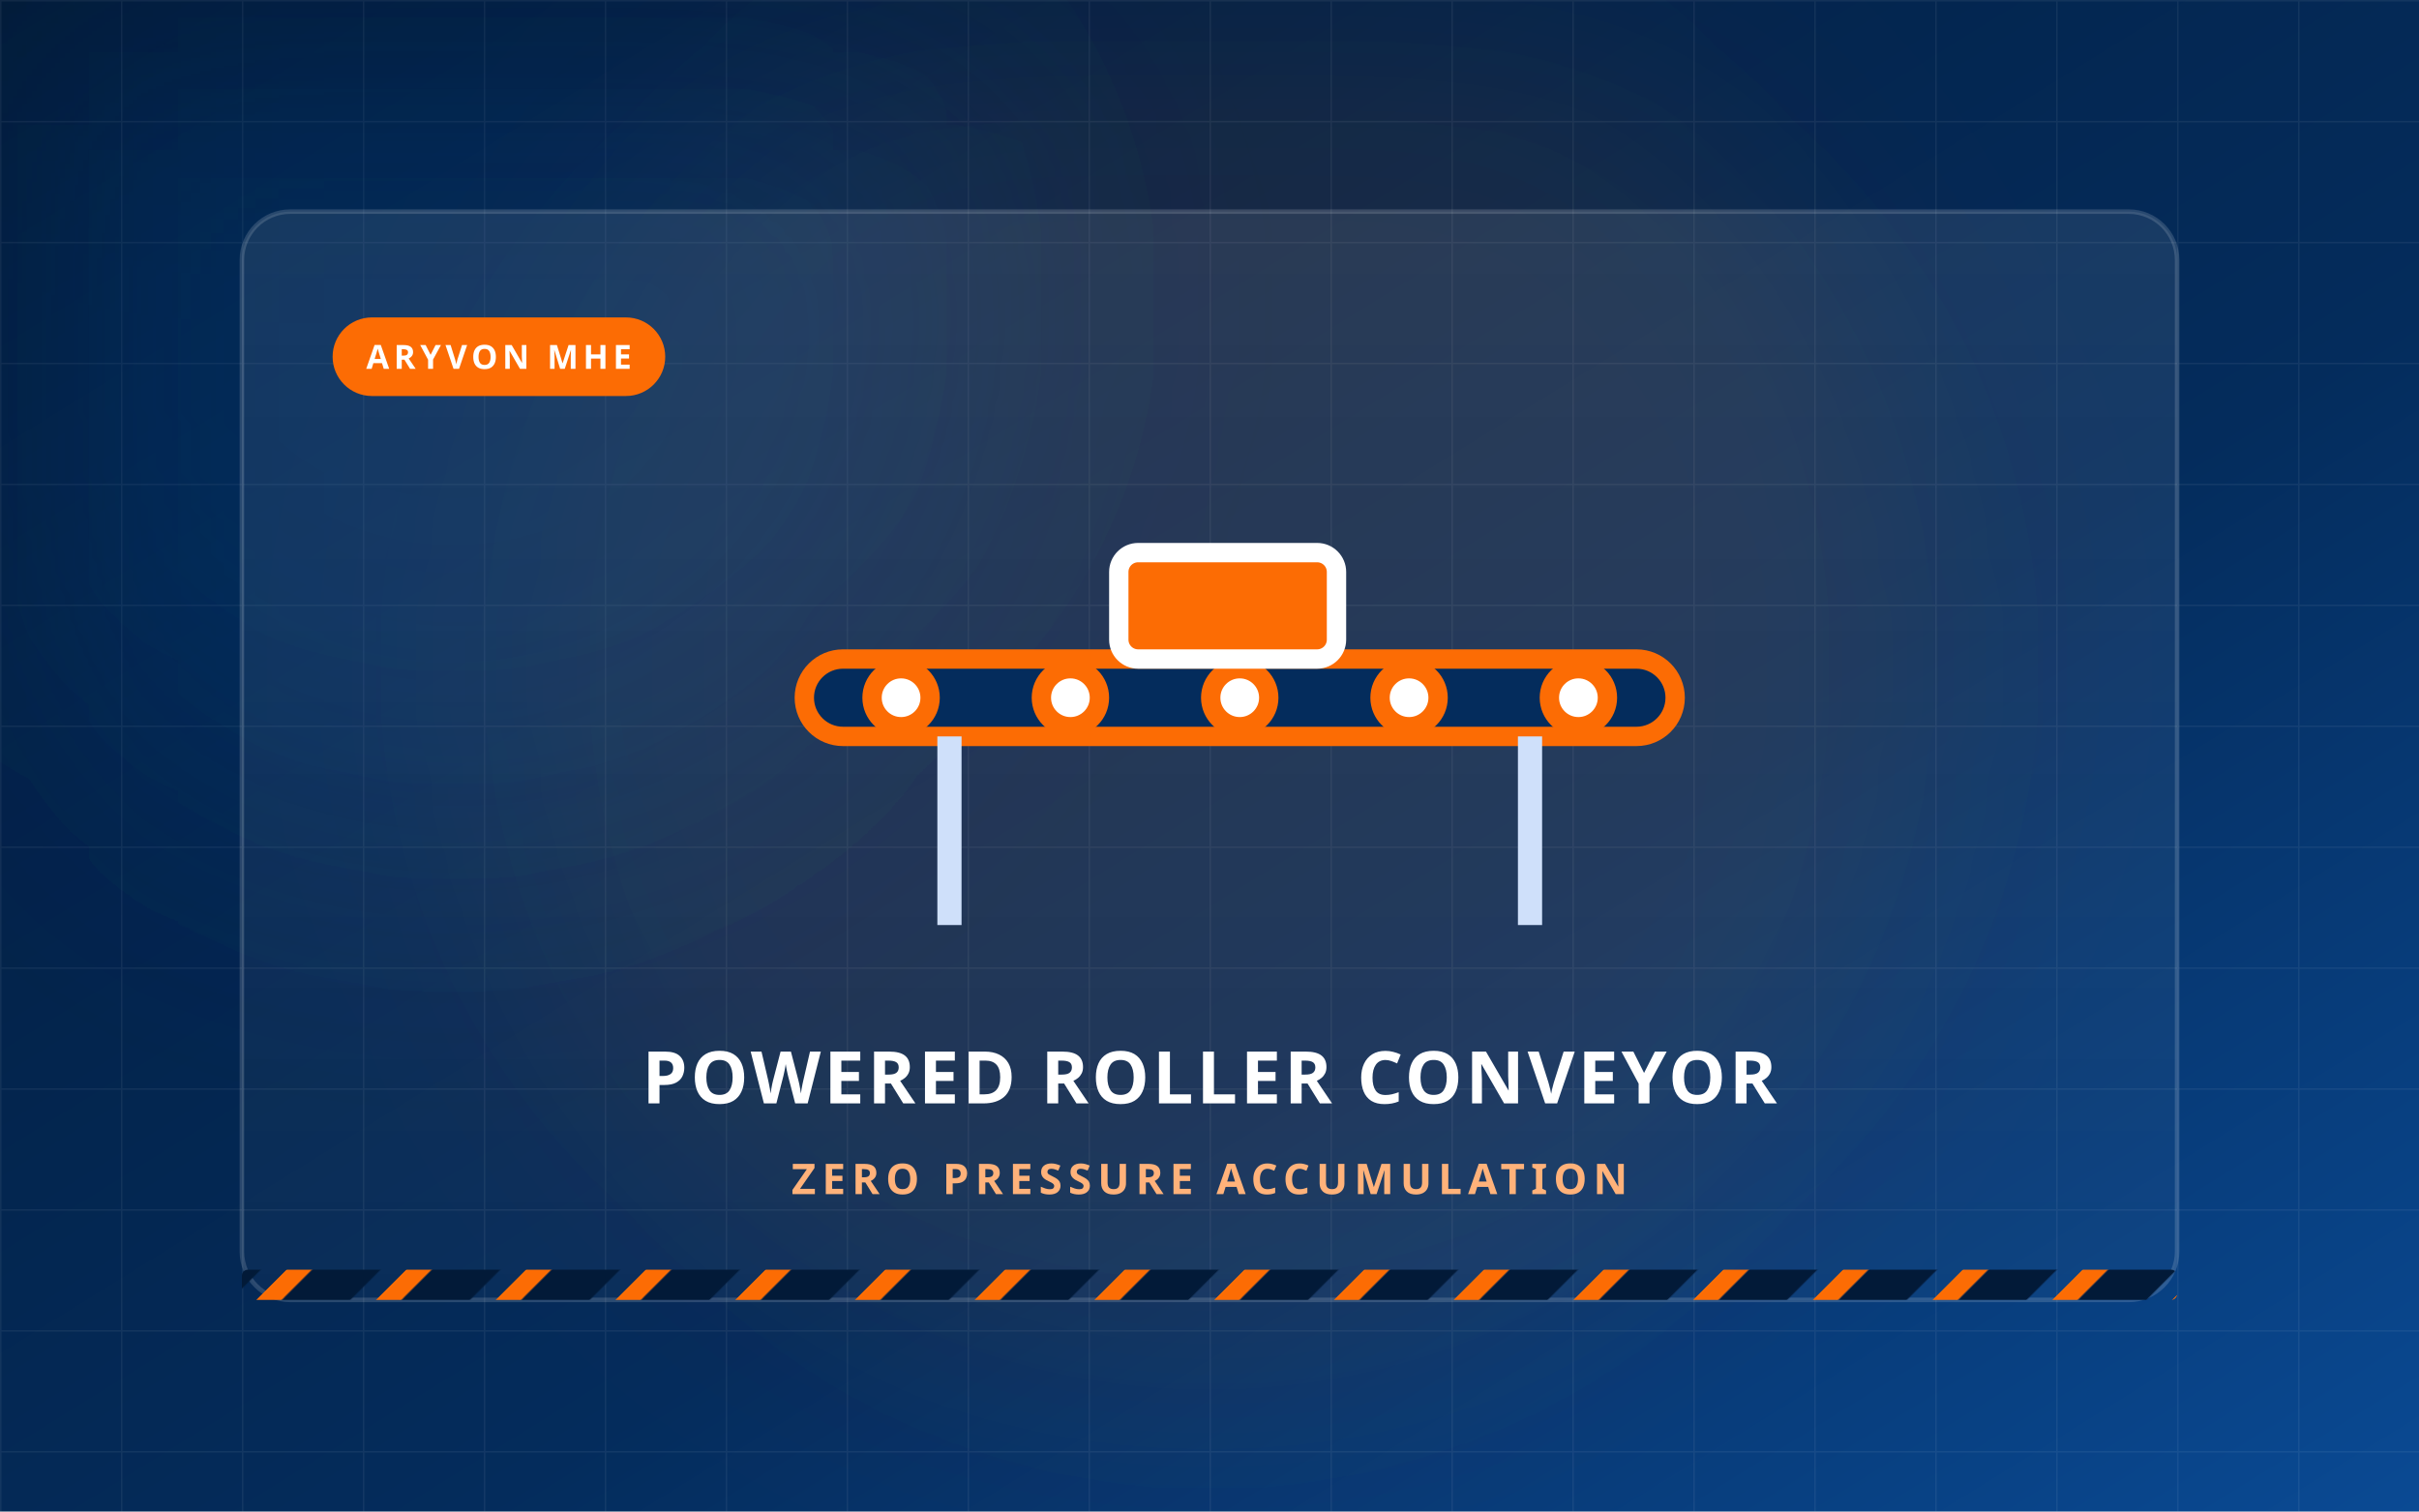
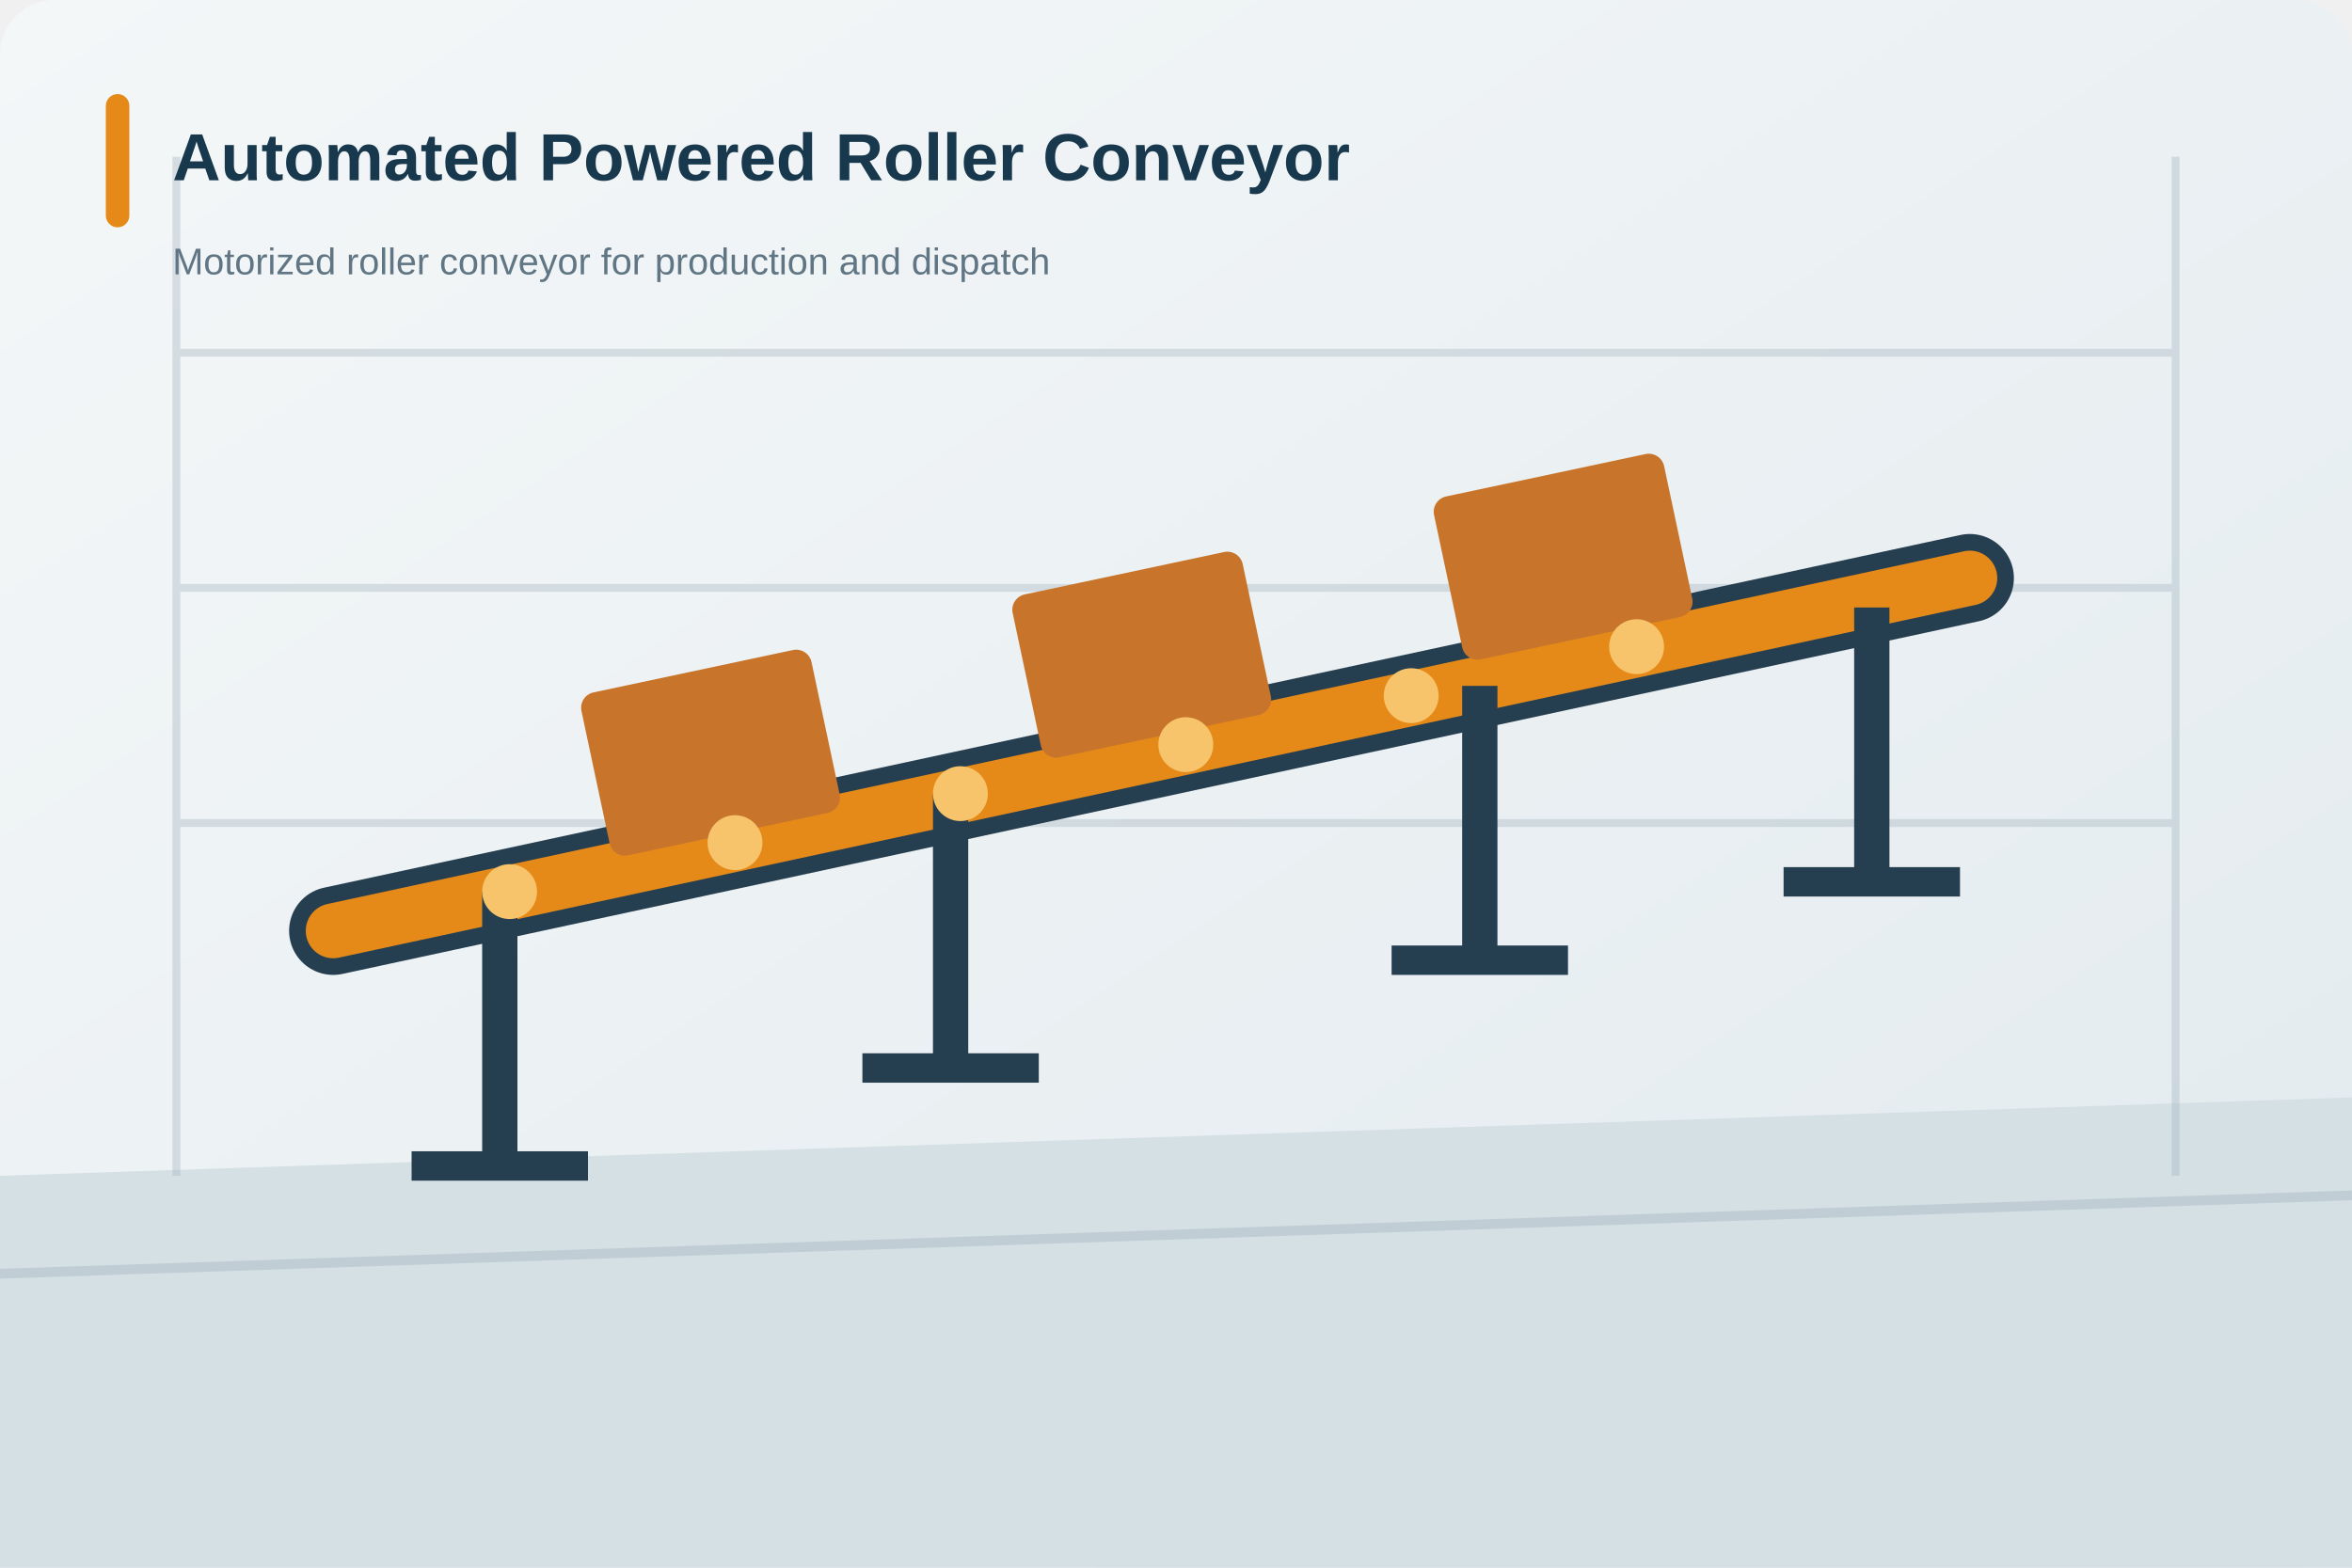
- <svg xmlns="http://www.w3.org/2000/svg" viewBox="0 0 800 500" width="800" height="500">
+ <svg xmlns="http://www.w3.org/2000/svg" viewBox="0 0 1200 800" role="img" aria-labelledby="title desc">
  <defs>
-     <linearGradient id="bgGrad" x1="0%" y1="0%" x2="100%" y2="100%">
-       <stop offset="0%" stop-color="#021a38" />
-       <stop offset="60%" stop-color="#042c5c" />
-       <stop offset="100%" stop-color="#0a4a94" />
+     <linearGradient id="bg" x1="0" y1="0" x2="1" y2="1">
+       <stop stop-color="#f4f7f8" />
+       <stop offset="1" stop-color="#e2eaee" />
    </linearGradient>
-     <linearGradient id="cardGrad" x1="0%" y1="0%" x2="0%" y2="100%">
-       <stop offset="0%" stop-color="rgba(255,255,255,0.08)" />
-       <stop offset="100%" stop-color="rgba(255,255,255,0.02)" />
+     <linearGradient id="orange" x1="0" y1="0" x2="0" y2="1">
+       <stop stop-color="#ffbd55" />
+       <stop offset="1" stop-color="#e58a19" />
    </linearGradient>
-     <pattern id="gridPat" width="40" height="40" patternUnits="userSpaceOnUse">
-       <path d="M 40 0 L 0 0 0 40" fill="none" stroke="rgba(255,255,255,0.06)" stroke-width="1" />
-     </pattern>
-     <pattern id="stripePat" width="28" height="28" patternTransform="rotate(45 0 0)" patternUnits="userSpaceOnUse">
-       <line x1="0" y1="0" x2="0" y2="28" stroke="#fc6c04" stroke-width="12" />
-       <line x1="14" y1="0" x2="14" y2="28" stroke="#021a38" stroke-width="16" />
-     </pattern>
  </defs>
-   <rect width="800" height="500" fill="url(#bgGrad)" />
-   <rect width="800" height="500" fill="url(#gridPat)" />
-   <circle cx="400" cy="220" r="240" fill="rgba(252, 108, 4, 0.08)" filter="blur(40px)" />
-   <circle cx="150" cy="100" r="180" fill="rgba(10, 74, 148, 0.25)" filter="blur(50px)" />
-   <rect x="80" y="70" width="640" height="360" rx="16" fill="url(#cardGrad)" stroke="rgba(255,255,255,0.15)" stroke-width="1.5" />
-   <g transform="translate(110, 105)">
-     <rect x="0" y="0" width="110" height="26" rx="13" fill="#fc6c04" />
-     <text x="55" y="17" fill="#ffffff" font-family="'Outfit', 'Segoe UI', sans-serif" font-size="11" font-weight="800" letter-spacing="1.5" text-anchor="middle">ARYVON MHE</text>
+   <rect width="1200" height="800" rx="28" fill="url(#bg)" />
+   <path d="M0 600 L1200 560 V800 H0Z" fill="#d5e0e5" />
+   <path d="M0 650 L1200 610" stroke="#c0cdd4" stroke-width="5" />
+   <g opacity=".35" stroke="#9eb0ba" stroke-width="4">
+     <path d="M90 80V600M1110 80V600M90 180H1110M90 300H1110M90 420H1110" />
  </g>
-   <g transform="translate(250, 170) scale(1.6)" stroke="#fc6c04" stroke-width="4" fill="none">
-     <rect x="10" y="30" width="180" height="16" rx="8" fill="#042c5c" stroke="#fc6c04" />
-     <circle cx="30" cy="38" r="6" fill="#ffffff" />
-     <circle cx="65" cy="38" r="6" fill="#ffffff" />
-     <circle cx="100" cy="38" r="6" fill="#ffffff" />
-     <circle cx="135" cy="38" r="6" fill="#ffffff" />
-     <circle cx="170" cy="38" r="6" fill="#ffffff" />
-     <line x1="40" y1="46" x2="40" y2="85" stroke="#cfe0fa" stroke-width="5" />
-     <line x1="160" y1="46" x2="160" y2="85" stroke="#cfe0fa" stroke-width="5" />
-     <rect x="75" y="8" width="45" height="22" rx="4" fill="#fc6c04" stroke="#ffffff" />
+   <g transform="translate(105 145)">
+     <path d="M65 330L900 150" stroke="#263f50" stroke-width="45" stroke-linecap="round" />
+     <path d="M65 330L900 150" stroke="#e58a19" stroke-width="28" stroke-linecap="round" />
+     <g stroke="#263f50" stroke-width="18">
+       <path d="M150 310V450M380 260V400M650 205V345M850 165V305" />
+     </g>
+     <g stroke="#263f50" stroke-width="15">
+       <path d="M105 450H195M335 400H425M605 345H695M805 305H895" />
+     </g>
+     <g fill="#c8752b">
+       <rect x="190" y="210" width="120" height="85" rx="8" transform="rotate(-12 190 210)" />
+       <rect x="410" y="160" width="120" height="85" rx="8" transform="rotate(-12 410 160)" />
+       <rect x="625" y="110" width="120" height="85" rx="8" transform="rotate(-12 625 110)" />
+     </g>
+     <g fill="#f7c46b">
+       <circle cx="155" cy="310" r="14" />
+       <circle cx="270" cy="285" r="14" />
+       <circle cx="385" cy="260" r="14" />
+       <circle cx="500" cy="235" r="14" />
+       <circle cx="615" cy="210" r="14" />
+       <circle cx="730" cy="185" r="14" />
+     </g>
  </g>
-   <rect x="80" y="420" width="640" height="10" rx="2" fill="url(#stripePat)" />
-   <text x="400" y="365" fill="#ffffff" font-family="'Outfit', 'Segoe UI', sans-serif" font-size="24" font-weight="800" letter-spacing="1" text-anchor="middle">POWERED ROLLER CONVEYOR</text>
-   <text x="400" y="395" fill="#ffb27a" font-family="'Segoe UI', sans-serif" font-size="14" font-weight="600" letter-spacing="2" text-anchor="middle">ZERO PRESSURE ACCUMULATION</text>
+   <rect x="54" y="48" width="12" height="68" rx="6" fill="#e58a19" />
+   <text x="88" y="92" font-family="Arial,Helvetica,sans-serif" font-size="34" font-weight="700" fill="#18384d">Automated Powered Roller Conveyor</text>
+   <text x="88" y="140" font-family="Arial,Helvetica,sans-serif" font-size="19" fill="#607684">Motorized roller conveyor for production and dispatch</text>
</svg>
